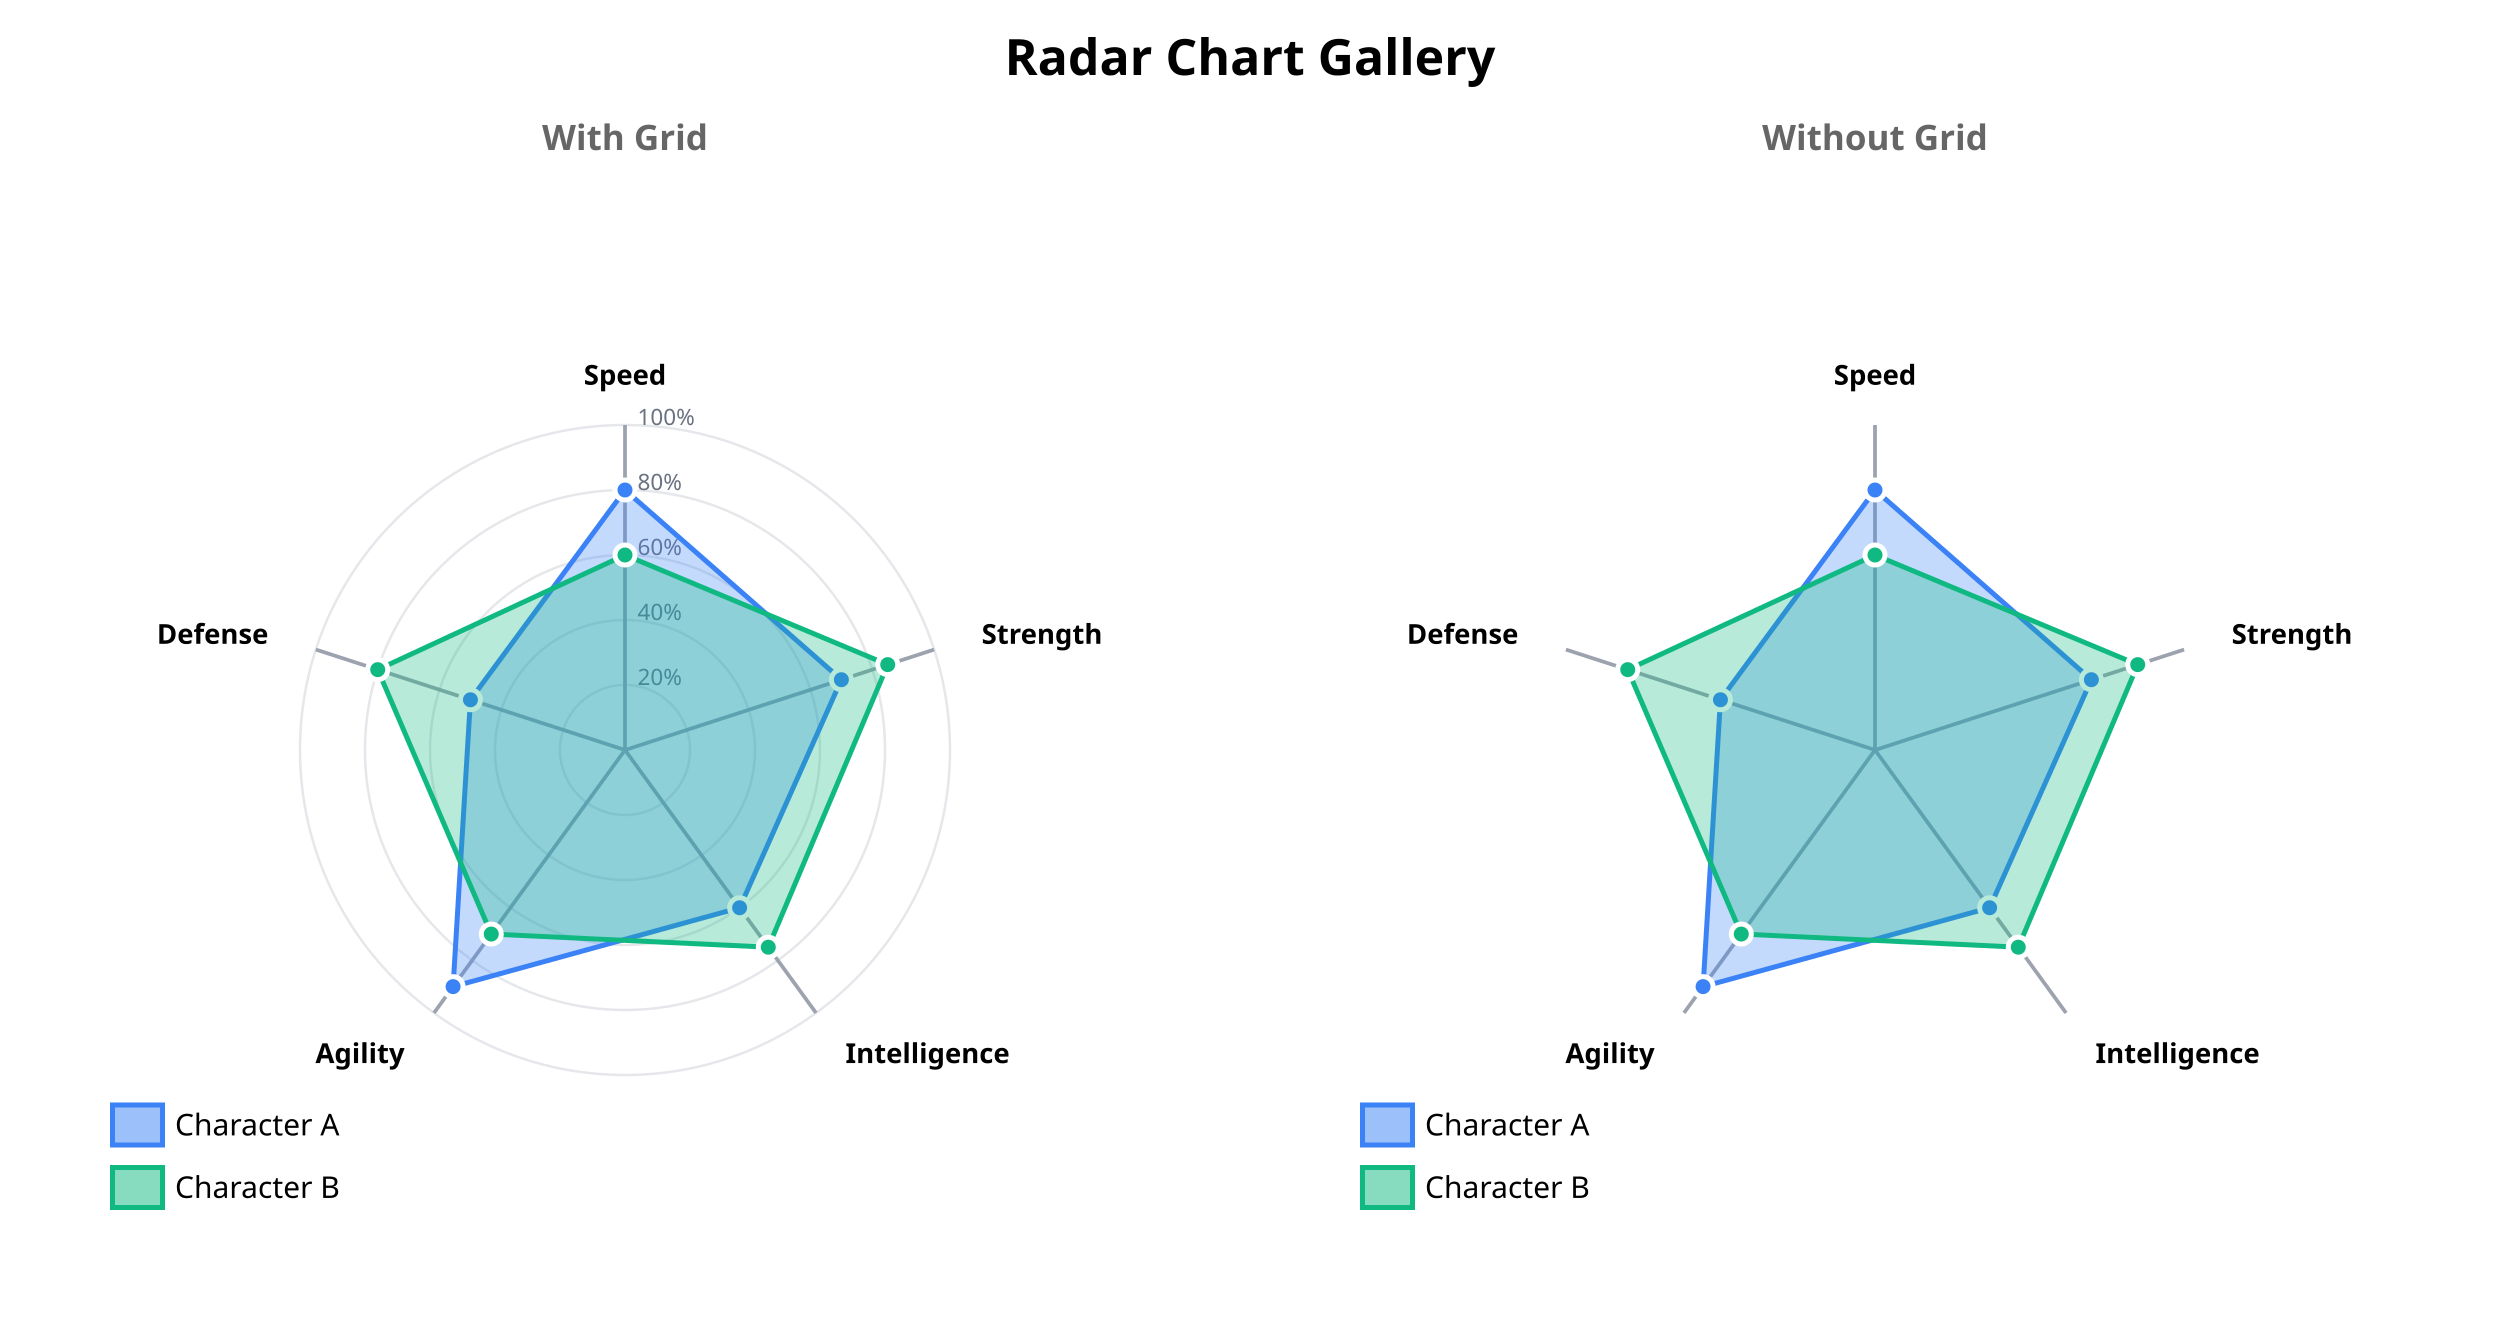
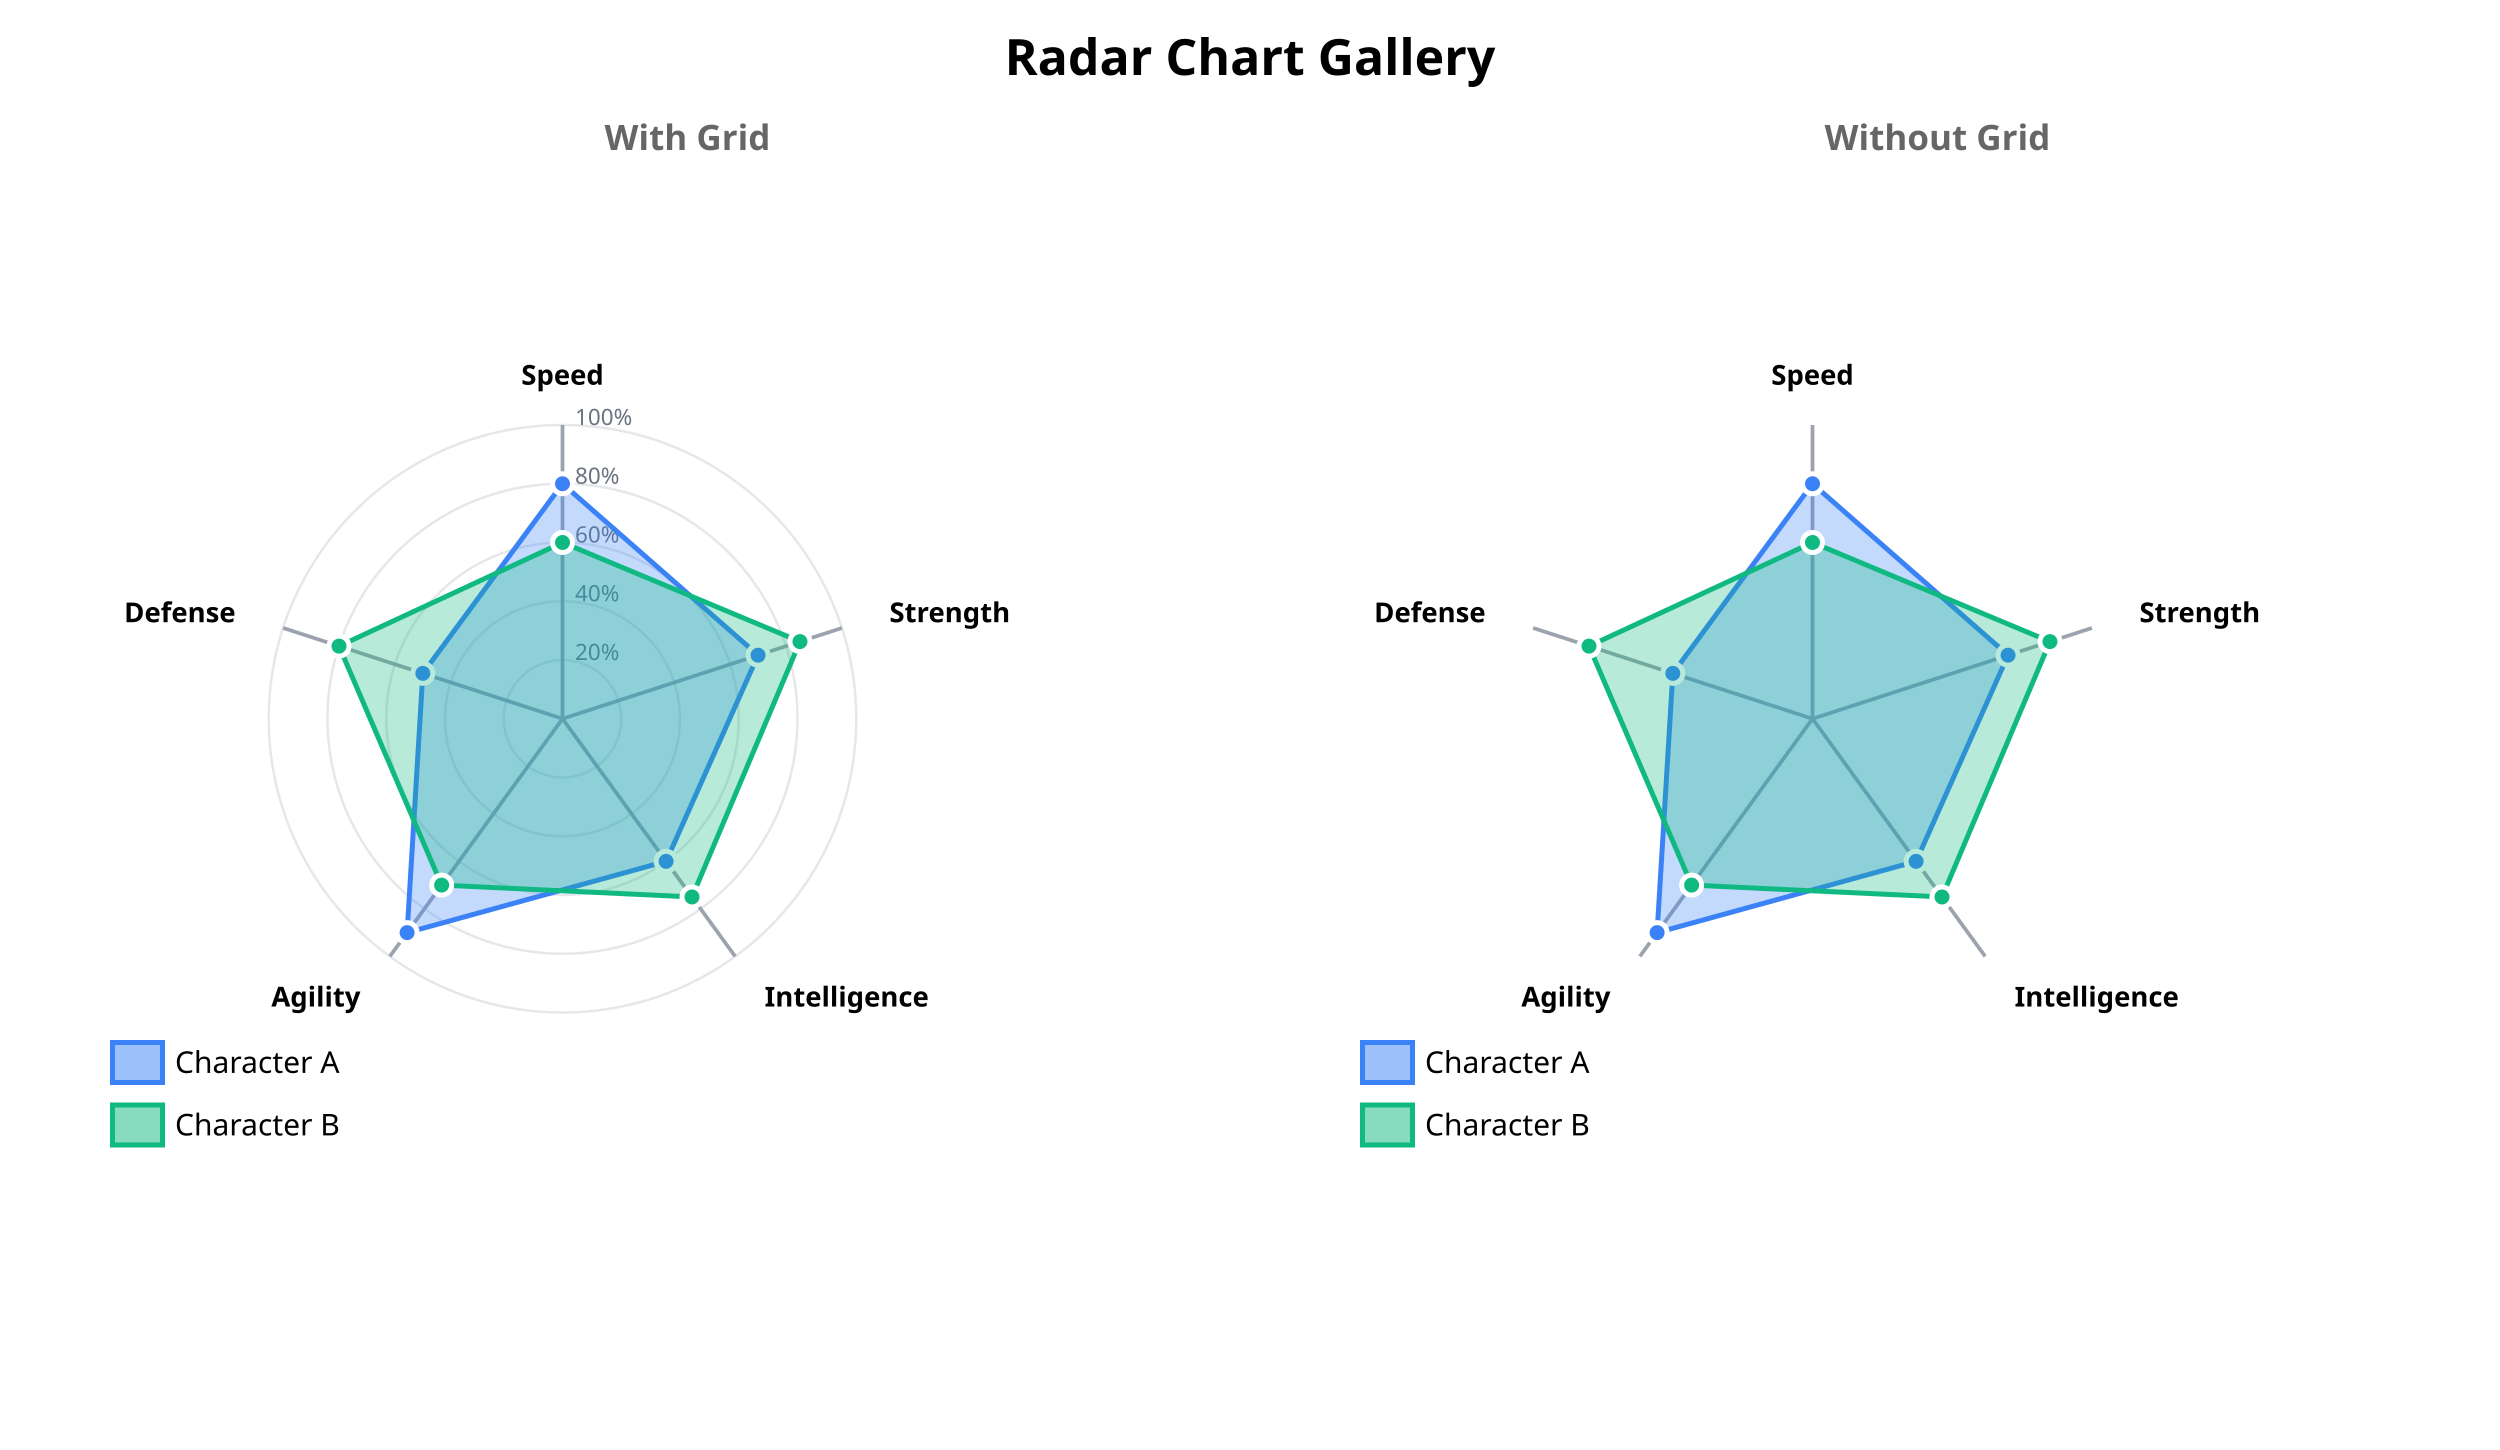
- <svg xmlns="http://www.w3.org/2000/svg" width="1000" height="530" viewBox="0 0 1000 530">
-   <rect x="0.00" y="0.00" width="1000.00" height="530.00" fill="#ffffff" />
+ <svg xmlns="http://www.w3.org/2000/svg" width="1000" height="580" viewBox="0 0 1000 580">
+   <rect x="0.00" y="0.00" width="1000.00" height="580.00" fill="#ffffff" />
  <text x="500.00" y="30.00" fill="#000000" text-anchor="middle" font-family="sans-serif" font-size="20.00px" font-weight="bold">Radar Chart Gallery</text>
-   <g transform="translate(25, 60)">
-     <text x="225.00" y="0.00" fill="#666" text-anchor="middle" font-family="sans-serif" font-size="14.00px" font-weight="bold">With Grid</text>
-     <g transform="translate(0, 30)">
-       <circle cx="225.00" cy="210.00" r="26.00" fill="none" stroke="#e5e7eb" stroke-width="1.00" />
-       <circle cx="225.00" cy="210.00" r="52.00" fill="none" stroke="#e5e7eb" stroke-width="1.00" />
-       <circle cx="225.00" cy="210.00" r="78.00" fill="none" stroke="#e5e7eb" stroke-width="1.00" />
-       <circle cx="225.00" cy="210.00" r="104.00" fill="none" stroke="#e5e7eb" stroke-width="1.00" />
-       <circle cx="225.00" cy="210.00" r="130.00" fill="none" stroke="#e5e7eb" stroke-width="1.00" />
-       <text x="230.00" y="184.00" fill="#6b7280" text-anchor="start" font-family="sans-serif" font-size="9.00px">20%</text>
-       <text x="230.00" y="158.00" fill="#6b7280" text-anchor="start" font-family="sans-serif" font-size="9.00px">40%</text>
-       <text x="230.00" y="132.00" fill="#6b7280" text-anchor="start" font-family="sans-serif" font-size="9.00px">60%</text>
-       <text x="230.00" y="106.00" fill="#6b7280" text-anchor="start" font-family="sans-serif" font-size="9.00px">80%</text>
-       <text x="230.00" y="80.00" fill="#6b7280" text-anchor="start" font-family="sans-serif" font-size="9.00px">100%</text>
-       <line x1="225.00" y1="210.00" x2="225.00" y2="80.00" stroke="#9ca3af" stroke-width="1.50" />
-       <text x="225.00" y="60.00" text-anchor="middle" dominant-baseline="middle" font-family="sans-serif" font-size="11.00px" font-weight="bold">Speed</text>
-       <line x1="225.00" y1="210.00" x2="348.64" y2="169.83" stroke="#9ca3af" stroke-width="1.50" />
-       <text x="367.66" y="163.65" text-anchor="start" dominant-baseline="middle" font-family="sans-serif" font-size="11.00px" font-weight="bold">Strength</text>
-       <line x1="225.00" y1="210.00" x2="301.41" y2="315.17" stroke="#9ca3af" stroke-width="1.50" />
-       <text x="313.17" y="331.35" text-anchor="start" dominant-baseline="middle" font-family="sans-serif" font-size="11.00px" font-weight="bold">Intelligence</text>
-       <line x1="225.00" y1="210.00" x2="148.59" y2="315.17" stroke="#9ca3af" stroke-width="1.50" />
-       <text x="136.83" y="331.35" text-anchor="end" dominant-baseline="middle" font-family="sans-serif" font-size="11.00px" font-weight="bold">Agility</text>
-       <line x1="225.00" y1="210.00" x2="101.36" y2="169.83" stroke="#9ca3af" stroke-width="1.50" />
-       <text x="82.34" y="163.65" text-anchor="end" dominant-baseline="middle" font-family="sans-serif" font-size="11.00px" font-weight="bold">Defense</text>
-       <path d="M 225.00 106.00 L 311.55 181.88 L 270.85 273.10 L 156.23 304.65 L 163.18 189.91 Z" fill="#3b82f6" stroke="none" fill-opacity="0.30" />
-       <path d="M 225.00 106.00 L 311.55 181.88 L 270.85 273.10 L 156.23 304.65 L 163.18 189.91 Z" fill="none" stroke="#3b82f6" stroke-width="2.00" />
-       <circle cx="225.00" cy="106.00" r="4.00" fill="#3b82f6" stroke="#ffffff" stroke-width="2.00" />
-       <circle cx="311.55" cy="181.88" r="4.00" fill="#3b82f6" stroke="#ffffff" stroke-width="2.00" />
-       <circle cx="270.85" cy="273.10" r="4.00" fill="#3b82f6" stroke="#ffffff" stroke-width="2.00" />
-       <circle cx="156.23" cy="304.65" r="4.00" fill="#3b82f6" stroke="#ffffff" stroke-width="2.00" />
-       <circle cx="163.18" cy="189.91" r="4.00" fill="#3b82f6" stroke="#ffffff" stroke-width="2.00" />
-       <path d="M 225.00 132.00 L 330.09 175.85 L 282.31 288.88 L 171.51 283.62 L 126.09 177.86 Z" fill="#10b981" stroke="none" fill-opacity="0.30" />
-       <path d="M 225.00 132.00 L 330.09 175.85 L 282.31 288.88 L 171.51 283.62 L 126.09 177.86 Z" fill="none" stroke="#10b981" stroke-width="2.00" />
-       <circle cx="225.00" cy="132.00" r="4.00" fill="#10b981" stroke="#ffffff" stroke-width="2.00" />
-       <circle cx="330.09" cy="175.85" r="4.00" fill="#10b981" stroke="#ffffff" stroke-width="2.00" />
-       <circle cx="282.31" cy="288.88" r="4.00" fill="#10b981" stroke="#ffffff" stroke-width="2.00" />
-       <circle cx="171.51" cy="283.62" r="4.00" fill="#10b981" stroke="#ffffff" stroke-width="2.00" />
-       <circle cx="126.09" cy="177.86" r="4.00" fill="#10b981" stroke="#ffffff" stroke-width="2.00" />
-       <rect x="20.00" y="352.00" width="20.00" height="16.00" fill="#3b82f6" stroke="#3b82f6" stroke-width="2.00" fill-opacity="0.50" />
-       <text x="45.00" y="360.00" dominant-baseline="middle" font-family="sans-serif" font-size="12.00px">Character A</text>
-       <rect x="20.00" y="377.00" width="20.00" height="16.00" fill="#10b981" stroke="#10b981" stroke-width="2.00" fill-opacity="0.50" />
-       <text x="45.00" y="385.00" dominant-baseline="middle" font-family="sans-serif" font-size="12.00px">Character B</text>
+   <g transform="translate(25.00, 60.00)">
+     <text x="250.00" y="0.00" fill="#666" text-anchor="middle" font-family="sans-serif" font-size="14.00px" font-weight="bold">With Grid</text>
+     <g transform="translate(0, 30.00)">
+       <circle cx="200.00" cy="197.50" r="23.50" fill="none" stroke="#e5e7eb" stroke-width="1.00" />
+       <circle cx="200.00" cy="197.50" r="47.00" fill="none" stroke="#e5e7eb" stroke-width="1.00" />
+       <circle cx="200.00" cy="197.50" r="70.50" fill="none" stroke="#e5e7eb" stroke-width="1.00" />
+       <circle cx="200.00" cy="197.50" r="94.00" fill="none" stroke="#e5e7eb" stroke-width="1.00" />
+       <circle cx="200.00" cy="197.50" r="117.50" fill="none" stroke="#e5e7eb" stroke-width="1.00" />
+       <text x="205.00" y="174.00" fill="#6b7280" text-anchor="start" font-family="sans-serif" font-size="9.00px">20%</text>
+       <text x="205.00" y="150.50" fill="#6b7280" text-anchor="start" font-family="sans-serif" font-size="9.00px">40%</text>
+       <text x="205.00" y="127.00" fill="#6b7280" text-anchor="start" font-family="sans-serif" font-size="9.00px">60%</text>
+       <text x="205.00" y="103.50" fill="#6b7280" text-anchor="start" font-family="sans-serif" font-size="9.00px">80%</text>
+       <text x="205.00" y="80.00" fill="#6b7280" text-anchor="start" font-family="sans-serif" font-size="9.00px">100%</text>
+       <line x1="200.00" y1="197.50" x2="200.00" y2="80.00" stroke="#9ca3af" stroke-width="1.50" />
+       <text x="200.00" y="60.00" text-anchor="middle" dominant-baseline="middle" font-family="sans-serif" font-size="11.00px" font-weight="bold">Speed</text>
+       <line x1="200.00" y1="197.50" x2="311.75" y2="161.19" stroke="#9ca3af" stroke-width="1.50" />
+       <text x="330.77" y="155.01" text-anchor="start" dominant-baseline="middle" font-family="sans-serif" font-size="11.00px" font-weight="bold">Strength</text>
+       <line x1="200.00" y1="197.50" x2="269.06" y2="292.56" stroke="#9ca3af" stroke-width="1.50" />
+       <text x="280.82" y="308.74" text-anchor="start" dominant-baseline="middle" font-family="sans-serif" font-size="11.00px" font-weight="bold">Intelligence</text>
+       <line x1="200.00" y1="197.50" x2="130.94" y2="292.56" stroke="#9ca3af" stroke-width="1.50" />
+       <text x="119.18" y="308.74" text-anchor="end" dominant-baseline="middle" font-family="sans-serif" font-size="11.00px" font-weight="bold">Agility</text>
+       <line x1="200.00" y1="197.50" x2="88.25" y2="161.19" stroke="#9ca3af" stroke-width="1.50" />
+       <text x="69.23" y="155.01" text-anchor="end" dominant-baseline="middle" font-family="sans-serif" font-size="11.00px" font-weight="bold">Defense</text>
+       <path d="M 200.00 103.50 L 278.22 172.08 L 241.44 254.54 L 137.84 283.05 L 144.13 179.35 Z" fill="#3b82f6" stroke="none" fill-opacity="0.30" />
+       <path d="M 200.00 103.50 L 278.22 172.08 L 241.44 254.54 L 137.84 283.05 L 144.13 179.35 Z" fill="none" stroke="#3b82f6" stroke-width="2.00" />
+       <circle cx="200.00" cy="103.50" r="4.00" fill="#3b82f6" stroke="#ffffff" stroke-width="2.00" />
+       <circle cx="278.22" cy="172.08" r="4.00" fill="#3b82f6" stroke="#ffffff" stroke-width="2.00" />
+       <circle cx="241.44" cy="254.54" r="4.00" fill="#3b82f6" stroke="#ffffff" stroke-width="2.00" />
+       <circle cx="137.84" cy="283.05" r="4.00" fill="#3b82f6" stroke="#ffffff" stroke-width="2.00" />
+       <circle cx="144.13" cy="179.35" r="4.00" fill="#3b82f6" stroke="#ffffff" stroke-width="2.00" />
+       <path d="M 200.00 127.00 L 294.99 166.64 L 251.80 268.79 L 151.65 264.04 L 110.60 168.45 Z" fill="#10b981" stroke="none" fill-opacity="0.30" />
+       <path d="M 200.00 127.00 L 294.99 166.64 L 251.80 268.79 L 151.65 264.04 L 110.60 168.45 Z" fill="none" stroke="#10b981" stroke-width="2.00" />
+       <circle cx="200.00" cy="127.00" r="4.00" fill="#10b981" stroke="#ffffff" stroke-width="2.00" />
+       <circle cx="294.99" cy="166.64" r="4.00" fill="#10b981" stroke="#ffffff" stroke-width="2.00" />
+       <circle cx="251.80" cy="268.79" r="4.00" fill="#10b981" stroke="#ffffff" stroke-width="2.00" />
+       <circle cx="151.65" cy="264.04" r="4.00" fill="#10b981" stroke="#ffffff" stroke-width="2.00" />
+       <circle cx="110.60" cy="168.45" r="4.00" fill="#10b981" stroke="#ffffff" stroke-width="2.00" />
+       <rect x="20.00" y="327.00" width="20.00" height="16.00" fill="#3b82f6" stroke="#3b82f6" stroke-width="2.00" fill-opacity="0.50" />
+       <text x="45.00" y="335.00" dominant-baseline="middle" font-family="sans-serif" font-size="12.00px">Character A</text>
+       <rect x="20.00" y="352.00" width="20.00" height="16.00" fill="#10b981" stroke="#10b981" stroke-width="2.00" fill-opacity="0.50" />
+       <text x="45.00" y="360.00" dominant-baseline="middle" font-family="sans-serif" font-size="12.00px">Character B</text>
    </g>
  </g>
-   <g transform="translate(525, 60)">
-     <text x="225.00" y="0.00" fill="#666" text-anchor="middle" font-family="sans-serif" font-size="14.00px" font-weight="bold">Without Grid</text>
-     <g transform="translate(0, 30)">
-       <line x1="225.00" y1="210.00" x2="225.00" y2="80.00" stroke="#9ca3af" stroke-width="1.50" />
-       <text x="225.00" y="60.00" text-anchor="middle" dominant-baseline="middle" font-family="sans-serif" font-size="11.00px" font-weight="bold">Speed</text>
-       <line x1="225.00" y1="210.00" x2="348.64" y2="169.83" stroke="#9ca3af" stroke-width="1.50" />
-       <text x="367.66" y="163.65" text-anchor="start" dominant-baseline="middle" font-family="sans-serif" font-size="11.00px" font-weight="bold">Strength</text>
-       <line x1="225.00" y1="210.00" x2="301.41" y2="315.17" stroke="#9ca3af" stroke-width="1.50" />
-       <text x="313.17" y="331.35" text-anchor="start" dominant-baseline="middle" font-family="sans-serif" font-size="11.00px" font-weight="bold">Intelligence</text>
-       <line x1="225.00" y1="210.00" x2="148.59" y2="315.17" stroke="#9ca3af" stroke-width="1.50" />
-       <text x="136.83" y="331.35" text-anchor="end" dominant-baseline="middle" font-family="sans-serif" font-size="11.00px" font-weight="bold">Agility</text>
-       <line x1="225.00" y1="210.00" x2="101.36" y2="169.83" stroke="#9ca3af" stroke-width="1.50" />
-       <text x="82.34" y="163.65" text-anchor="end" dominant-baseline="middle" font-family="sans-serif" font-size="11.00px" font-weight="bold">Defense</text>
-       <path d="M 225.00 106.00 L 311.55 181.88 L 270.85 273.10 L 156.23 304.65 L 163.18 189.91 Z" fill="#3b82f6" stroke="none" fill-opacity="0.30" />
-       <path d="M 225.00 106.00 L 311.55 181.88 L 270.85 273.10 L 156.23 304.65 L 163.18 189.91 Z" fill="none" stroke="#3b82f6" stroke-width="2.00" />
-       <circle cx="225.00" cy="106.00" r="4.00" fill="#3b82f6" stroke="#ffffff" stroke-width="2.00" />
-       <circle cx="311.55" cy="181.88" r="4.00" fill="#3b82f6" stroke="#ffffff" stroke-width="2.00" />
-       <circle cx="270.85" cy="273.10" r="4.00" fill="#3b82f6" stroke="#ffffff" stroke-width="2.00" />
-       <circle cx="156.23" cy="304.65" r="4.00" fill="#3b82f6" stroke="#ffffff" stroke-width="2.00" />
-       <circle cx="163.18" cy="189.91" r="4.00" fill="#3b82f6" stroke="#ffffff" stroke-width="2.00" />
-       <path d="M 225.00 132.00 L 330.09 175.85 L 282.31 288.88 L 171.51 283.62 L 126.09 177.86 Z" fill="#10b981" stroke="none" fill-opacity="0.30" />
-       <path d="M 225.00 132.00 L 330.09 175.85 L 282.31 288.88 L 171.51 283.62 L 126.09 177.86 Z" fill="none" stroke="#10b981" stroke-width="2.00" />
-       <circle cx="225.00" cy="132.00" r="4.00" fill="#10b981" stroke="#ffffff" stroke-width="2.00" />
-       <circle cx="330.09" cy="175.85" r="4.00" fill="#10b981" stroke="#ffffff" stroke-width="2.00" />
-       <circle cx="282.31" cy="288.88" r="4.00" fill="#10b981" stroke="#ffffff" stroke-width="2.00" />
-       <circle cx="171.51" cy="283.62" r="4.00" fill="#10b981" stroke="#ffffff" stroke-width="2.00" />
-       <circle cx="126.09" cy="177.86" r="4.00" fill="#10b981" stroke="#ffffff" stroke-width="2.00" />
-       <rect x="20.00" y="352.00" width="20.00" height="16.00" fill="#3b82f6" stroke="#3b82f6" stroke-width="2.00" fill-opacity="0.50" />
-       <text x="45.00" y="360.00" dominant-baseline="middle" font-family="sans-serif" font-size="12.00px">Character A</text>
-       <rect x="20.00" y="377.00" width="20.00" height="16.00" fill="#10b981" stroke="#10b981" stroke-width="2.00" fill-opacity="0.50" />
-       <text x="45.00" y="385.00" dominant-baseline="middle" font-family="sans-serif" font-size="12.00px">Character B</text>
+   <g transform="translate(525.00, 60.00)">
+     <text x="250.00" y="0.00" fill="#666" text-anchor="middle" font-family="sans-serif" font-size="14.00px" font-weight="bold">Without Grid</text>
+     <g transform="translate(0, 30.00)">
+       <line x1="200.00" y1="197.50" x2="200.00" y2="80.00" stroke="#9ca3af" stroke-width="1.50" />
+       <text x="200.00" y="60.00" text-anchor="middle" dominant-baseline="middle" font-family="sans-serif" font-size="11.00px" font-weight="bold">Speed</text>
+       <line x1="200.00" y1="197.50" x2="311.75" y2="161.19" stroke="#9ca3af" stroke-width="1.50" />
+       <text x="330.77" y="155.01" text-anchor="start" dominant-baseline="middle" font-family="sans-serif" font-size="11.00px" font-weight="bold">Strength</text>
+       <line x1="200.00" y1="197.50" x2="269.06" y2="292.56" stroke="#9ca3af" stroke-width="1.50" />
+       <text x="280.82" y="308.74" text-anchor="start" dominant-baseline="middle" font-family="sans-serif" font-size="11.00px" font-weight="bold">Intelligence</text>
+       <line x1="200.00" y1="197.50" x2="130.94" y2="292.56" stroke="#9ca3af" stroke-width="1.50" />
+       <text x="119.18" y="308.74" text-anchor="end" dominant-baseline="middle" font-family="sans-serif" font-size="11.00px" font-weight="bold">Agility</text>
+       <line x1="200.00" y1="197.50" x2="88.25" y2="161.19" stroke="#9ca3af" stroke-width="1.50" />
+       <text x="69.23" y="155.01" text-anchor="end" dominant-baseline="middle" font-family="sans-serif" font-size="11.00px" font-weight="bold">Defense</text>
+       <path d="M 200.00 103.50 L 278.22 172.08 L 241.44 254.54 L 137.84 283.05 L 144.13 179.35 Z" fill="#3b82f6" stroke="none" fill-opacity="0.30" />
+       <path d="M 200.00 103.50 L 278.22 172.08 L 241.44 254.54 L 137.84 283.05 L 144.13 179.35 Z" fill="none" stroke="#3b82f6" stroke-width="2.00" />
+       <circle cx="200.00" cy="103.50" r="4.00" fill="#3b82f6" stroke="#ffffff" stroke-width="2.00" />
+       <circle cx="278.22" cy="172.08" r="4.00" fill="#3b82f6" stroke="#ffffff" stroke-width="2.00" />
+       <circle cx="241.44" cy="254.54" r="4.00" fill="#3b82f6" stroke="#ffffff" stroke-width="2.00" />
+       <circle cx="137.84" cy="283.05" r="4.00" fill="#3b82f6" stroke="#ffffff" stroke-width="2.00" />
+       <circle cx="144.13" cy="179.35" r="4.00" fill="#3b82f6" stroke="#ffffff" stroke-width="2.00" />
+       <path d="M 200.00 127.00 L 294.99 166.64 L 251.80 268.79 L 151.65 264.04 L 110.60 168.45 Z" fill="#10b981" stroke="none" fill-opacity="0.30" />
+       <path d="M 200.00 127.00 L 294.99 166.64 L 251.80 268.79 L 151.65 264.04 L 110.60 168.45 Z" fill="none" stroke="#10b981" stroke-width="2.00" />
+       <circle cx="200.00" cy="127.00" r="4.00" fill="#10b981" stroke="#ffffff" stroke-width="2.00" />
+       <circle cx="294.99" cy="166.64" r="4.00" fill="#10b981" stroke="#ffffff" stroke-width="2.00" />
+       <circle cx="251.80" cy="268.79" r="4.00" fill="#10b981" stroke="#ffffff" stroke-width="2.00" />
+       <circle cx="151.65" cy="264.04" r="4.00" fill="#10b981" stroke="#ffffff" stroke-width="2.00" />
+       <circle cx="110.60" cy="168.45" r="4.00" fill="#10b981" stroke="#ffffff" stroke-width="2.00" />
+       <rect x="20.00" y="327.00" width="20.00" height="16.00" fill="#3b82f6" stroke="#3b82f6" stroke-width="2.00" fill-opacity="0.50" />
+       <text x="45.00" y="335.00" dominant-baseline="middle" font-family="sans-serif" font-size="12.00px">Character A</text>
+       <rect x="20.00" y="352.00" width="20.00" height="16.00" fill="#10b981" stroke="#10b981" stroke-width="2.00" fill-opacity="0.50" />
+       <text x="45.00" y="360.00" dominant-baseline="middle" font-family="sans-serif" font-size="12.00px">Character B</text>
    </g>
  </g>
</svg>
